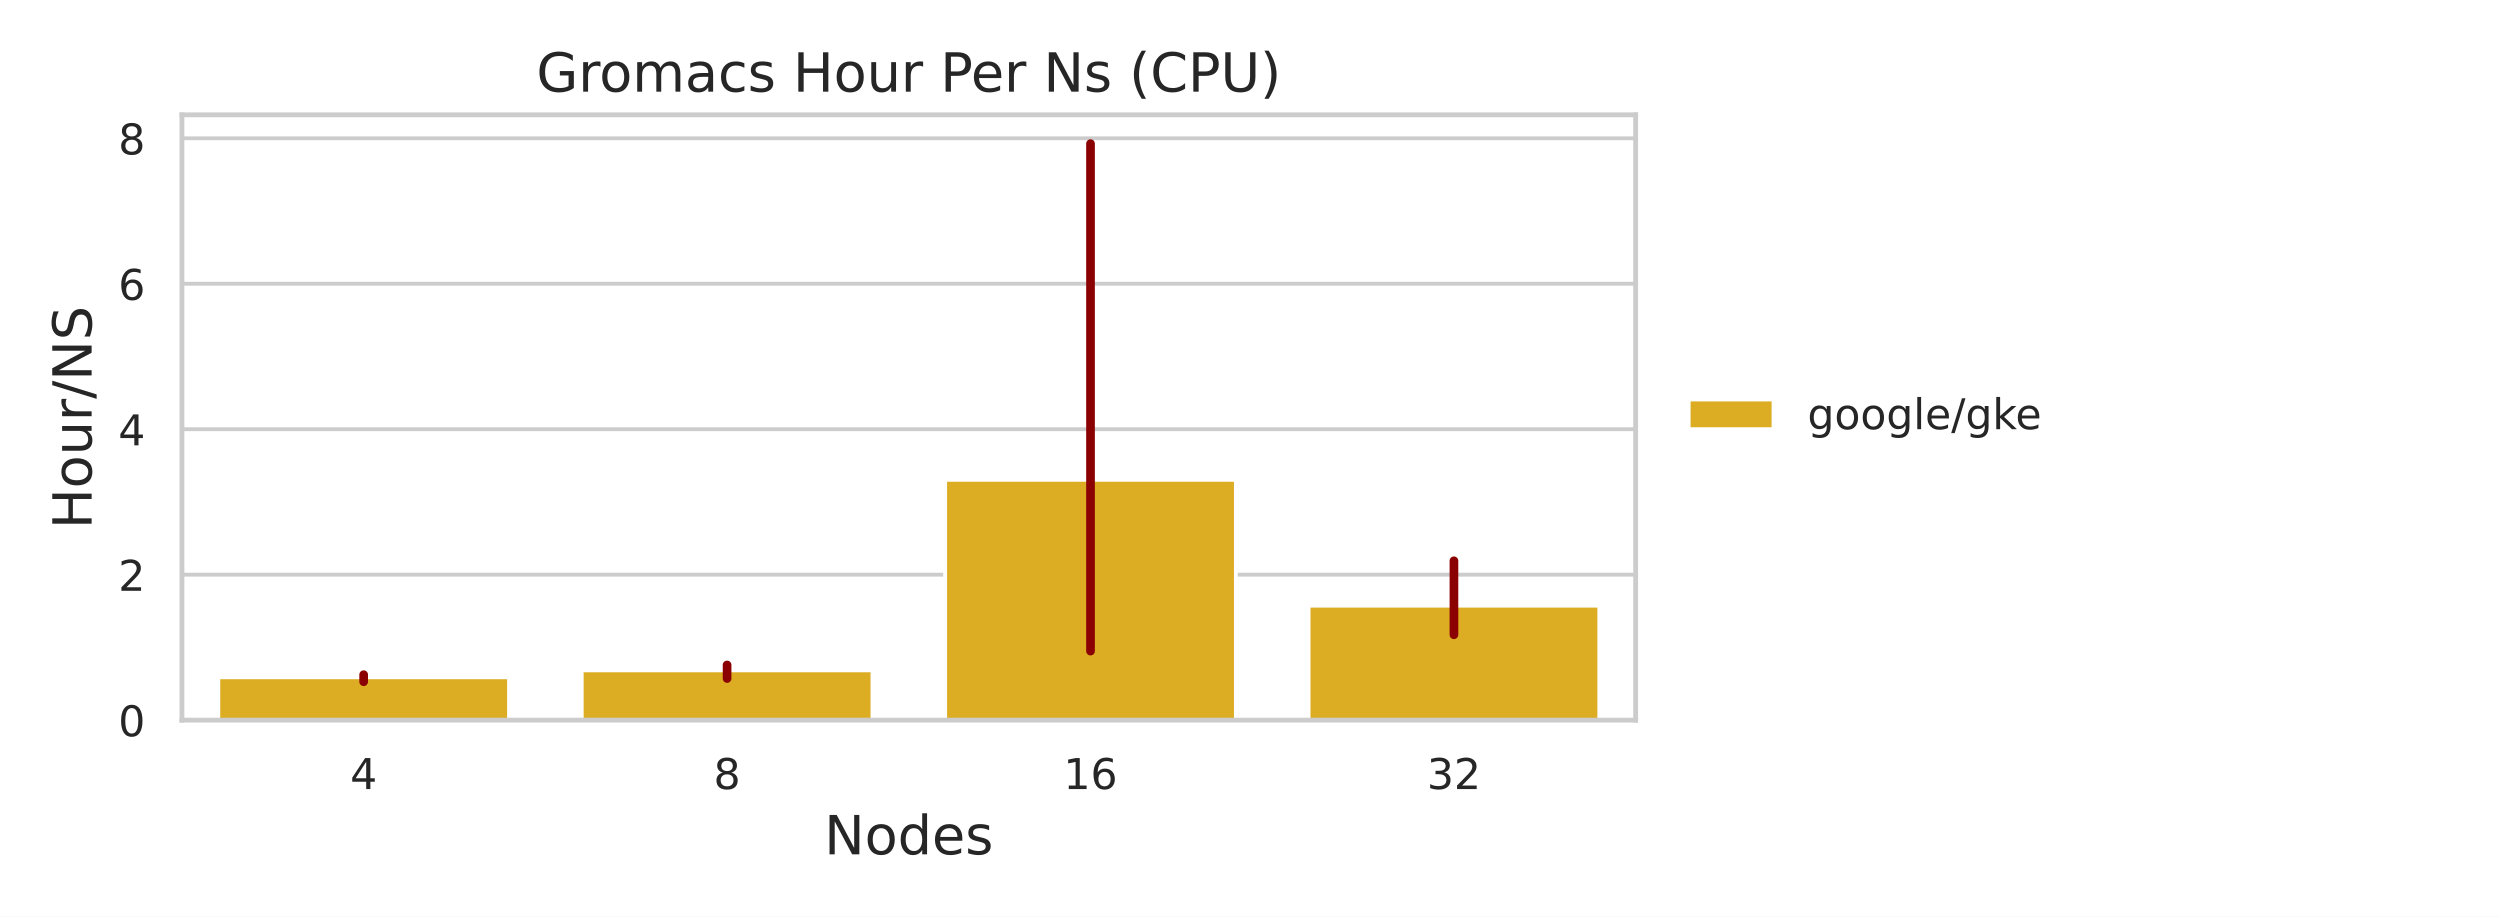
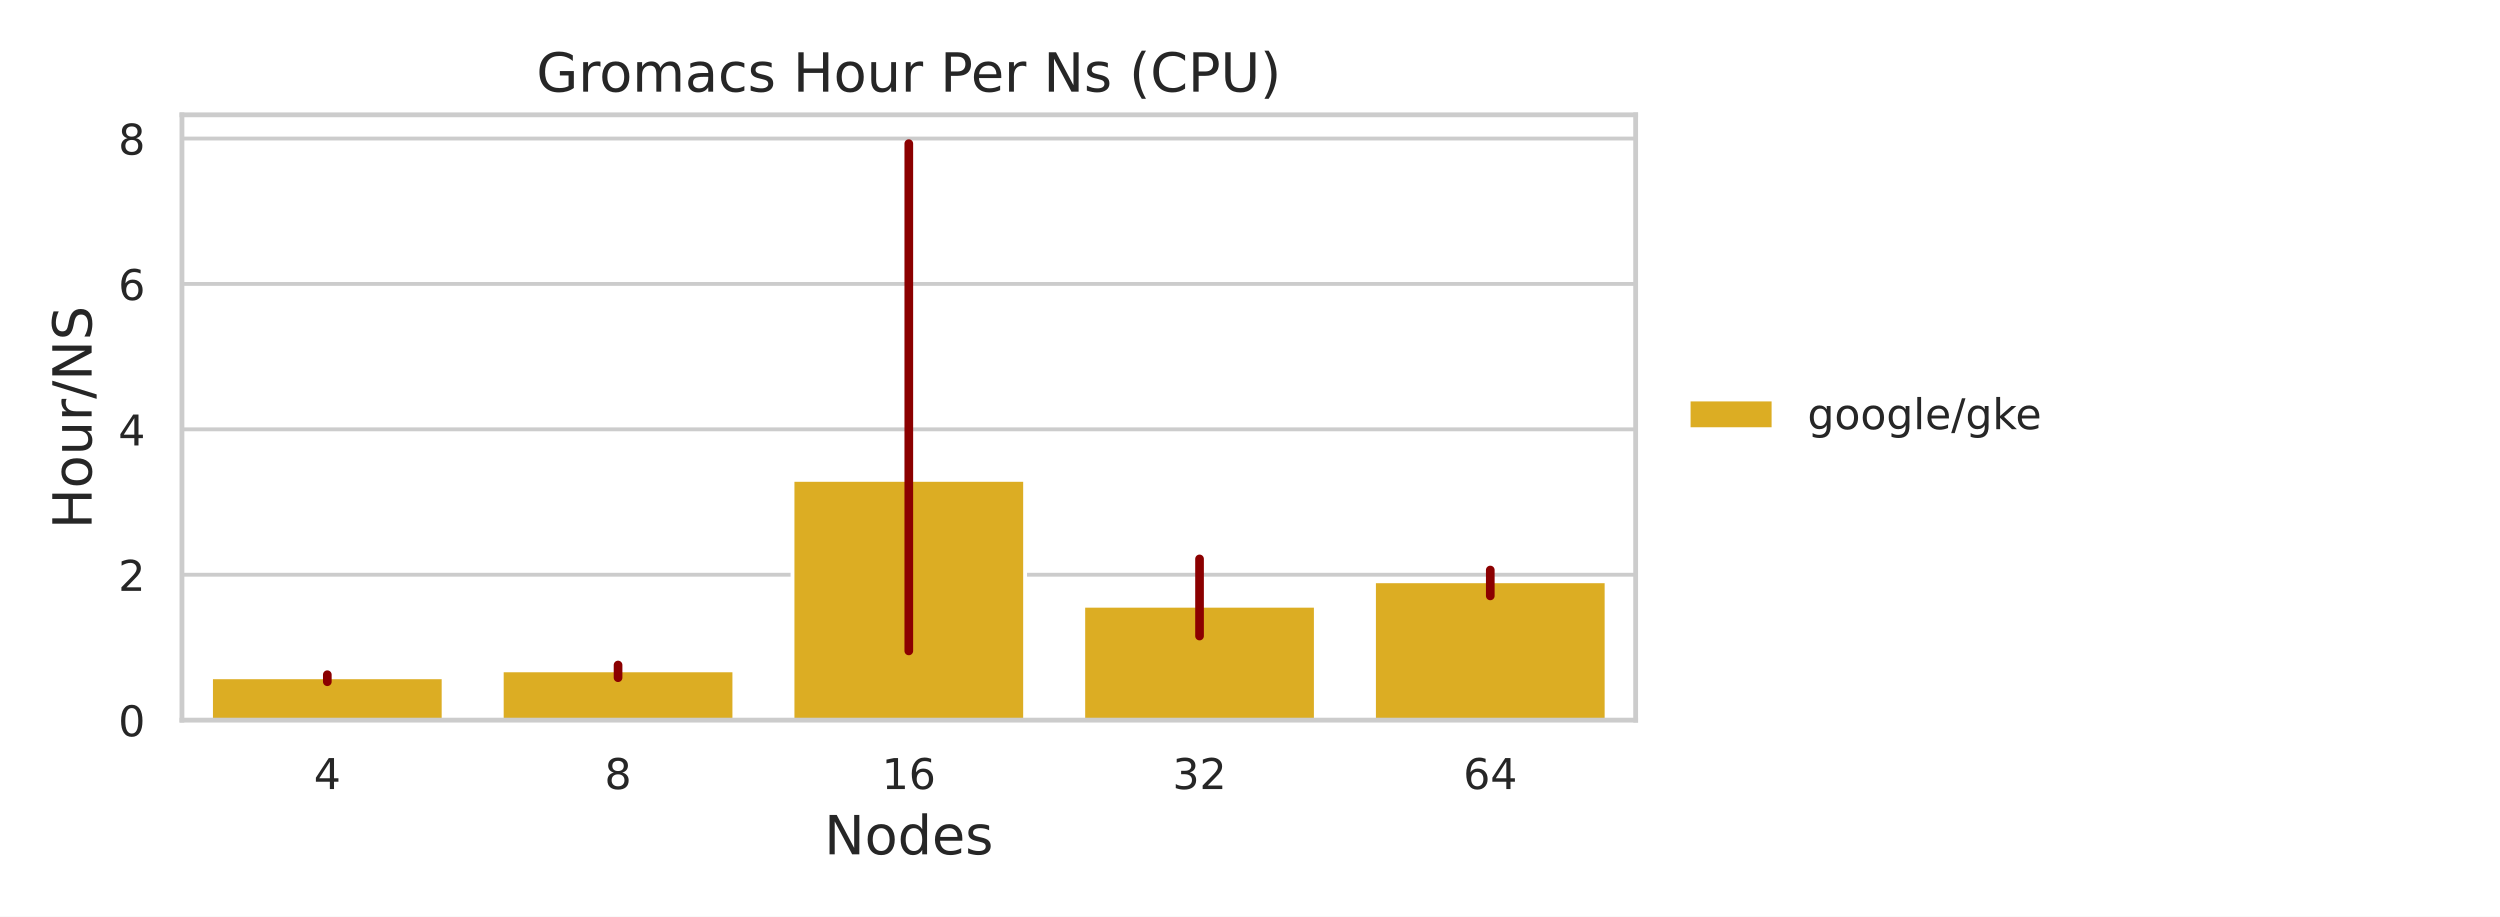
<svg xmlns="http://www.w3.org/2000/svg" xmlns:xlink="http://www.w3.org/1999/xlink" width="648pt" height="237.6pt" viewBox="0 0 648 237.6" version="1.1">
  <defs>
    <style type="text/css">*{stroke-linejoin: round; stroke-linecap: butt}</style>
  </defs>
  <g id="figure_1">
    <g id="patch_1">
      <path d="M 0 237.6  L 648 237.6  L 648 0  L 0 0  z " style="fill: #ffffff" />
    </g>
    <g id="axes_1">
      <g id="patch_2">
        <path d="M 47.16 186.66  L 423.961 186.66  L 423.961 29.76  L 47.16 29.76  z " style="fill: #ffffff" />
      </g>
      <g id="matplotlib.axis_1">
        <g id="xtick_1">
          <g id="text_1">
-             <g style="fill: #262626" transform="translate(90.76078 204.5183) scale(0.11 -0.11)">
+             <g style="fill: #262626" transform="translate(81.34075 204.5183) scale(0.11 -0.11)">
              <defs>
                <path id="DejaVuSans-34" d="M 2419 4116  L 825 1625  L 2419 1625  L 2419 4116  z M 2253 4666  L 3047 4666  L 3047 1625  L 3713 1625  L 3713 1100  L 3047 1100  L 3047 0  L 2419 0  L 2419 1100  L 313 1100  L 313 1709  L 2253 4666  z " transform="scale(0.015625)" />
              </defs>
              <use xlink:href="#DejaVuSans-34" />
            </g>
          </g>
        </g>
        <g id="xtick_2">
          <g id="text_2">
-             <g style="fill: #262626" transform="translate(184.9611 204.5183) scale(0.11 -0.11)">
+             <g style="fill: #262626" transform="translate(156.701 204.5183) scale(0.11 -0.11)">
              <defs>
                <path id="DejaVuSans-38" d="M 2034 2216  Q 1584 2216 1326 1975  Q 1069 1734 1069 1313  Q 1069 891 1326 650  Q 1584 409 2034 409  Q 2484 409 2743 651  Q 3003 894 3003 1313  Q 3003 1734 2745 1975  Q 2488 2216 2034 2216  z M 1403 2484  Q 997 2584 770 2862  Q 544 3141 544 3541  Q 544 4100 942 4425  Q 1341 4750 2034 4750  Q 2731 4750 3128 4425  Q 3525 4100 3525 3541  Q 3525 3141 3298 2862  Q 3072 2584 2669 2484  Q 3125 2378 3379 2068  Q 3634 1759 3634 1313  Q 3634 634 3220 271  Q 2806 -91 2034 -91  Q 1263 -91 848 271  Q 434 634 434 1313  Q 434 1759 690 2068  Q 947 2378 1403 2484  z M 1172 3481  Q 1172 3119 1398 2916  Q 1625 2713 2034 2713  Q 2441 2713 2670 2916  Q 2900 3119 2900 3481  Q 2900 3844 2670 4047  Q 2441 4250 2034 4250  Q 1625 4250 1398 4047  Q 1172 3844 1172 3481  z " transform="scale(0.015625)" />
              </defs>
              <use xlink:href="#DejaVuSans-38" />
            </g>
          </g>
        </g>
        <g id="xtick_3">
          <g id="text_3">
-             <g style="fill: #262626" transform="translate(275.662 204.5183) scale(0.11 -0.11)">
+             <g style="fill: #262626" transform="translate(228.5619 204.5183) scale(0.11 -0.11)">
              <defs>
                <path id="DejaVuSans-31" d="M 794 531  L 1825 531  L 1825 4091  L 703 3866  L 703 4441  L 1819 4666  L 2450 4666  L 2450 531  L 3481 531  L 3481 0  L 794 0  L 794 531  z " transform="scale(0.015625)" />
                <path id="DejaVuSans-36" d="M 2113 2584  Q 1688 2584 1439 2293  Q 1191 2003 1191 1497  Q 1191 994 1439 701  Q 1688 409 2113 409  Q 2538 409 2786 701  Q 3034 994 3034 1497  Q 3034 2003 2786 2293  Q 2538 2584 2113 2584  z M 3366 4563  L 3366 3988  Q 3128 4100 2886 4159  Q 2644 4219 2406 4219  Q 1781 4219 1451 3797  Q 1122 3375 1075 2522  Q 1259 2794 1537 2939  Q 1816 3084 2150 3084  Q 2853 3084 3261 2657  Q 3669 2231 3669 1497  Q 3669 778 3244 343  Q 2819 -91 2113 -91  Q 1303 -91 875 529  Q 447 1150 447 2328  Q 447 3434 972 4092  Q 1497 4750 2381 4750  Q 2619 4750 2861 4703  Q 3103 4656 3366 4563  z " transform="scale(0.015625)" />
              </defs>
              <use xlink:href="#DejaVuSans-31" />
              <use xlink:href="#DejaVuSans-36" x="63.623" />
            </g>
          </g>
        </g>
        <g id="xtick_4">
          <g id="text_4">
-             <g style="fill: #262626" transform="translate(369.8623 204.5183) scale(0.11 -0.11)">
+             <g style="fill: #262626" transform="translate(303.9221 204.5183) scale(0.11 -0.11)">
              <defs>
                <path id="DejaVuSans-33" d="M 2597 2516  Q 3050 2419 3304 2112  Q 3559 1806 3559 1356  Q 3559 666 3084 287  Q 2609 -91 1734 -91  Q 1441 -91 1130 -33  Q 819 25 488 141  L 488 750  Q 750 597 1062 519  Q 1375 441 1716 441  Q 2309 441 2620 675  Q 2931 909 2931 1356  Q 2931 1769 2642 2001  Q 2353 2234 1838 2234  L 1294 2234  L 1294 2753  L 1863 2753  Q 2328 2753 2575 2939  Q 2822 3125 2822 3475  Q 2822 3834 2567 4026  Q 2313 4219 1838 4219  Q 1578 4219 1281 4162  Q 984 4106 628 3988  L 628 4550  Q 988 4650 1302 4700  Q 1616 4750 1894 4750  Q 2613 4750 3031 4423  Q 3450 4097 3450 3541  Q 3450 3153 3228 2886  Q 3006 2619 2597 2516  z " transform="scale(0.015625)" />
                <path id="DejaVuSans-32" d="M 1228 531  L 3431 531  L 3431 0  L 469 0  L 469 531  Q 828 903 1448 1529  Q 2069 2156 2228 2338  Q 2531 2678 2651 2914  Q 2772 3150 2772 3378  Q 2772 3750 2511 3984  Q 2250 4219 1831 4219  Q 1534 4219 1204 4116  Q 875 4013 500 3803  L 500 4441  Q 881 4594 1212 4672  Q 1544 4750 1819 4750  Q 2544 4750 2975 4387  Q 3406 4025 3406 3419  Q 3406 3131 3298 2873  Q 3191 2616 2906 2266  Q 2828 2175 2409 1742  Q 1991 1309 1228 531  z " transform="scale(0.015625)" />
              </defs>
              <use xlink:href="#DejaVuSans-33" />
              <use xlink:href="#DejaVuSans-32" x="63.623" />
            </g>
          </g>
        </g>
-         <g id="text_5">
+         <g id="xtick_5">
+           <g id="text_5">
+             <g style="fill: #262626" transform="translate(379.2823 204.5183) scale(0.11 -0.11)">
+               <use xlink:href="#DejaVuSans-36" />
+               <use xlink:href="#DejaVuSans-34" x="63.623" />
+             </g>
+           </g>
+         </g>
+         <g id="text_6">
          <g style="fill: #262626" transform="translate(213.643 221.4437) scale(0.14 -0.14)">
            <defs>
              <path id="DejaVuSans-4e" d="M 628 4666  L 1478 4666  L 3547 763  L 3547 4666  L 4159 4666  L 4159 0  L 3309 0  L 1241 3903  L 1241 0  L 628 0  L 628 4666  z " transform="scale(0.015625)" />
              <path id="DejaVuSans-6f" d="M 1959 3097  Q 1497 3097 1228 2736  Q 959 2375 959 1747  Q 959 1119 1226 758  Q 1494 397 1959 397  Q 2419 397 2687 759  Q 2956 1122 2956 1747  Q 2956 2369 2687 2733  Q 2419 3097 1959 3097  z M 1959 3584  Q 2709 3584 3137 3096  Q 3566 2609 3566 1747  Q 3566 888 3137 398  Q 2709 -91 1959 -91  Q 1206 -91 779 398  Q 353 888 353 1747  Q 353 2609 779 3096  Q 1206 3584 1959 3584  z " transform="scale(0.015625)" />
              <path id="DejaVuSans-64" d="M 2906 2969  L 2906 4863  L 3481 4863  L 3481 0  L 2906 0  L 2906 525  Q 2725 213 2448 61  Q 2172 -91 1784 -91  Q 1150 -91 751 415  Q 353 922 353 1747  Q 353 2572 751 3078  Q 1150 3584 1784 3584  Q 2172 3584 2448 3432  Q 2725 3281 2906 2969  z M 947 1747  Q 947 1113 1208 752  Q 1469 391 1925 391  Q 2381 391 2643 752  Q 2906 1113 2906 1747  Q 2906 2381 2643 2742  Q 2381 3103 1925 3103  Q 1469 3103 1208 2742  Q 947 2381 947 1747  z " transform="scale(0.015625)" />
              <path id="DejaVuSans-65" d="M 3597 1894  L 3597 1613  L 953 1613  Q 991 1019 1311 708  Q 1631 397 2203 397  Q 2534 397 2845 478  Q 3156 559 3463 722  L 3463 178  Q 3153 47 2828 -22  Q 2503 -91 2169 -91  Q 1331 -91 842 396  Q 353 884 353 1716  Q 353 2575 817 3079  Q 1281 3584 2069 3584  Q 2775 3584 3186 3129  Q 3597 2675 3597 1894  z M 3022 2063  Q 3016 2534 2758 2815  Q 2500 3097 2075 3097  Q 1594 3097 1305 2825  Q 1016 2553 972 2059  L 3022 2063  z " transform="scale(0.015625)" />
              <path id="DejaVuSans-73" d="M 2834 3397  L 2834 2853  Q 2591 2978 2328 3040  Q 2066 3103 1784 3103  Q 1356 3103 1142 2972  Q 928 2841 928 2578  Q 928 2378 1081 2264  Q 1234 2150 1697 2047  L 1894 2003  Q 2506 1872 2764 1633  Q 3022 1394 3022 966  Q 3022 478 2636 193  Q 2250 -91 1575 -91  Q 1294 -91 989 -36  Q 684 19 347 128  L 347 722  Q 666 556 975 473  Q 1284 391 1588 391  Q 1994 391 2212 530  Q 2431 669 2431 922  Q 2431 1156 2273 1281  Q 2116 1406 1581 1522  L 1381 1569  Q 847 1681 609 1914  Q 372 2147 372 2553  Q 372 3047 722 3315  Q 1072 3584 1716 3584  Q 2034 3584 2315 3537  Q 2597 3491 2834 3397  z " transform="scale(0.015625)" />
            </defs>
            <use xlink:href="#DejaVuSans-4e" />
            <use xlink:href="#DejaVuSans-6f" x="74.805" />
            <use xlink:href="#DejaVuSans-64" x="135.986" />
            <use xlink:href="#DejaVuSans-65" x="199.463" />
            <use xlink:href="#DejaVuSans-73" x="260.986" />
          </g>
        </g>
      </g>
      <g id="matplotlib.axis_2">
        <g id="ytick_1">
          <g id="line2d_1">
-             <path d="M 47.16 186.66  L 423.961 186.66  " clip-path="url(#pc49c9000f9)" style="fill: none; stroke: #cccccc; stroke-linecap: round" />
-           </g>
-           <g id="text_6">
+             <path d="M 47.16 186.66  L 423.961 186.66  " clip-path="url(#p94c3313baf)" style="fill: none; stroke: #cccccc; stroke-linecap: round" />
+           </g>
+           <g id="text_7">
            <g style="fill: #262626" transform="translate(30.66125 190.8391) scale(0.11 -0.11)">
              <defs>
                <path id="DejaVuSans-30" d="M 2034 4250  Q 1547 4250 1301 3770  Q 1056 3291 1056 2328  Q 1056 1369 1301 889  Q 1547 409 2034 409  Q 2525 409 2770 889  Q 3016 1369 3016 2328  Q 3016 3291 2770 3770  Q 2525 4250 2034 4250  z M 2034 4750  Q 2819 4750 3233 4129  Q 3647 3509 3647 2328  Q 3647 1150 3233 529  Q 2819 -91 2034 -91  Q 1250 -91 836 529  Q 422 1150 422 2328  Q 422 3509 836 4129  Q 1250 4750 2034 4750  z " transform="scale(0.015625)" />
              </defs>
              <use xlink:href="#DejaVuSans-30" />
            </g>
          </g>
        </g>
        <g id="ytick_2">
          <g id="line2d_2">
-             <path d="M 47.16 148.957  L 423.961 148.957  " clip-path="url(#pc49c9000f9)" style="fill: none; stroke: #cccccc; stroke-linecap: round" />
-           </g>
-           <g id="text_7">
-             <g style="fill: #262626" transform="translate(30.66125 153.1361) scale(0.11 -0.11)">
+             <path d="M 47.16 148.97  L 423.961 148.97  " clip-path="url(#p94c3313baf)" style="fill: none; stroke: #cccccc; stroke-linecap: round" />
+           </g>
+           <g id="text_8">
+             <g style="fill: #262626" transform="translate(30.66125 153.1494) scale(0.11 -0.11)">
              <use xlink:href="#DejaVuSans-32" />
            </g>
          </g>
        </g>
        <g id="ytick_3">
          <g id="line2d_3">
-             <path d="M 47.16 111.254  L 423.961 111.254  " clip-path="url(#pc49c9000f9)" style="fill: none; stroke: #cccccc; stroke-linecap: round" />
-           </g>
-           <g id="text_8">
-             <g style="fill: #262626" transform="translate(30.66125 115.433) scale(0.11 -0.11)">
+             <path d="M 47.16 111.28  L 423.961 111.28  " clip-path="url(#p94c3313baf)" style="fill: none; stroke: #cccccc; stroke-linecap: round" />
+           </g>
+           <g id="text_9">
+             <g style="fill: #262626" transform="translate(30.66125 115.4596) scale(0.11 -0.11)">
              <use xlink:href="#DejaVuSans-34" />
            </g>
          </g>
        </g>
        <g id="ytick_4">
          <g id="line2d_4">
-             <path d="M 47.16 73.551  L 423.961 73.551  " clip-path="url(#pc49c9000f9)" style="fill: none; stroke: #cccccc; stroke-linecap: round" />
-           </g>
-           <g id="text_9">
-             <g style="fill: #262626" transform="translate(30.66125 77.72993) scale(0.11 -0.11)">
+             <path d="M 47.16 73.591  L 423.961 73.591  " clip-path="url(#p94c3313baf)" style="fill: none; stroke: #cccccc; stroke-linecap: round" />
+           </g>
+           <g id="text_10">
+             <g style="fill: #262626" transform="translate(30.66125 77.76988) scale(0.11 -0.11)">
              <use xlink:href="#DejaVuSans-36" />
            </g>
          </g>
        </g>
        <g id="ytick_5">
          <g id="line2d_5">
-             <path d="M 47.16 35.848  L 423.961 35.848  " clip-path="url(#pc49c9000f9)" style="fill: none; stroke: #cccccc; stroke-linecap: round" />
-           </g>
-           <g id="text_10">
-             <g style="fill: #262626" transform="translate(30.66125 40.02687) scale(0.11 -0.11)">
+             <path d="M 47.16 35.901  L 423.961 35.901  " clip-path="url(#p94c3313baf)" style="fill: none; stroke: #cccccc; stroke-linecap: round" />
+           </g>
+           <g id="text_11">
+             <g style="fill: #262626" transform="translate(30.66125 40.08012) scale(0.11 -0.11)">
              <use xlink:href="#DejaVuSans-38" />
            </g>
          </g>
        </g>
-         <g id="text_11">
+         <g id="text_12">
          <g style="fill: #262626" transform="translate(23.74969 137.1102) rotate(-90) scale(0.14 -0.14)">
            <defs>
              <path id="DejaVuSans-48" d="M 628 4666  L 1259 4666  L 1259 2753  L 3553 2753  L 3553 4666  L 4184 4666  L 4184 0  L 3553 0  L 3553 2222  L 1259 2222  L 1259 0  L 628 0  L 628 4666  z " transform="scale(0.015625)" />
              <path id="DejaVuSans-75" d="M 544 1381  L 544 3500  L 1119 3500  L 1119 1403  Q 1119 906 1312 657  Q 1506 409 1894 409  Q 2359 409 2629 706  Q 2900 1003 2900 1516  L 2900 3500  L 3475 3500  L 3475 0  L 2900 0  L 2900 538  Q 2691 219 2414 64  Q 2138 -91 1772 -91  Q 1169 -91 856 284  Q 544 659 544 1381  z M 1991 3584  L 1991 3584  z " transform="scale(0.015625)" />
              <path id="DejaVuSans-72" d="M 2631 2963  Q 2534 3019 2420 3045  Q 2306 3072 2169 3072  Q 1681 3072 1420 2755  Q 1159 2438 1159 1844  L 1159 0  L 581 0  L 581 3500  L 1159 3500  L 1159 2956  Q 1341 3275 1631 3429  Q 1922 3584 2338 3584  Q 2397 3584 2469 3576  Q 2541 3569 2628 3553  L 2631 2963  z " transform="scale(0.015625)" />
              <path id="DejaVuSans-2f" d="M 1625 4666  L 2156 4666  L 531 -594  L 0 -594  L 1625 4666  z " transform="scale(0.015625)" />
              <path id="DejaVuSans-53" d="M 3425 4513  L 3425 3897  Q 3066 4069 2747 4153  Q 2428 4238 2131 4238  Q 1616 4238 1336 4038  Q 1056 3838 1056 3469  Q 1056 3159 1242 3001  Q 1428 2844 1947 2747  L 2328 2669  Q 3034 2534 3370 2195  Q 3706 1856 3706 1288  Q 3706 609 3251 259  Q 2797 -91 1919 -91  Q 1588 -91 1214 -16  Q 841 59 441 206  L 441 856  Q 825 641 1194 531  Q 1563 422 1919 422  Q 2459 422 2753 634  Q 3047 847 3047 1241  Q 3047 1584 2836 1778  Q 2625 1972 2144 2069  L 1759 2144  Q 1053 2284 737 2584  Q 422 2884 422 3419  Q 422 4038 858 4394  Q 1294 4750 2059 4750  Q 2388 4750 2728 4690  Q 3069 4631 3425 4513  z " transform="scale(0.015625)" />
            </defs>
            <use xlink:href="#DejaVuSans-48" />
            <use xlink:href="#DejaVuSans-6f" x="75.195" />
            <use xlink:href="#DejaVuSans-75" x="136.377" />
            <use xlink:href="#DejaVuSans-72" x="199.756" />
            <use xlink:href="#DejaVuSans-2f" x="240.869" />
            <use xlink:href="#DejaVuSans-4e" x="274.561" />
            <use xlink:href="#DejaVuSans-53" x="349.365" />
          </g>
        </g>
      </g>
      <g id="patch_3">
-         <path d="M 56.58 186.66  L 131.94 186.66  L 131.94 175.545  L 56.58 175.545  z " clip-path="url(#pc49c9000f9)" style="fill: #dcad23; stroke: #ffffff; stroke-linejoin: miter" />
+         <path d="M 54.696 186.66  L 114.984 186.66  L 114.984 175.549  L 54.696 175.549  z " clip-path="url(#p94c3313baf)" style="fill: #dcad23; stroke: #ffffff; stroke-linejoin: miter" />
      </g>
      <g id="patch_4">
-         <path d="M 150.78 186.66  L 226.141 186.66  L 226.141 173.75  L 150.78 173.75  z " clip-path="url(#pc49c9000f9)" style="fill: #dcad23; stroke: #ffffff; stroke-linejoin: miter" />
+         <path d="M 130.056 186.66  L 190.344 186.66  L 190.344 173.755  L 130.056 173.755  z " clip-path="url(#p94c3313baf)" style="fill: #dcad23; stroke: #ffffff; stroke-linejoin: miter" />
      </g>
      <g id="patch_5">
-         <path d="M 244.981 186.66  L 320.341 186.66  L 320.341 124.363  L 244.981 124.363  z " clip-path="url(#pc49c9000f9)" style="fill: #dcad23; stroke: #ffffff; stroke-linejoin: miter" />
+         <path d="M 205.417 186.66  L 265.705 186.66  L 265.705 124.385  L 205.417 124.385  z " clip-path="url(#p94c3313baf)" style="fill: #dcad23; stroke: #ffffff; stroke-linejoin: miter" />
      </g>
      <g id="patch_6">
-         <path d="M 339.181 186.66  L 414.541 186.66  L 414.541 156.995  L 339.181 156.995  z " clip-path="url(#pc49c9000f9)" style="fill: #dcad23; stroke: #ffffff; stroke-linejoin: miter" />
+         <path d="M 280.777 186.66  L 341.065 186.66  L 341.065 157.006  L 280.777 157.006  z " clip-path="url(#p94c3313baf)" style="fill: #dcad23; stroke: #ffffff; stroke-linejoin: miter" />
      </g>
      <g id="patch_7">
-         <path d="M 94.26 186.66  L 94.26 186.66  L 94.26 186.66  L 94.26 186.66  z " clip-path="url(#pc49c9000f9)" style="fill: #dcad23; stroke: #ffffff; stroke-linejoin: miter" />
+         <path d="M 356.137 186.66  L 416.425 186.66  L 416.425 150.67  L 356.137 150.67  z " clip-path="url(#p94c3313baf)" style="fill: #dcad23; stroke: #ffffff; stroke-linejoin: miter" />
+       </g>
+       <g id="patch_8">
+         <path d="M 84.84 186.66  L 84.84 186.66  L 84.84 186.66  L 84.84 186.66  z " clip-path="url(#p94c3313baf)" style="fill: #dcad23; stroke: #ffffff; stroke-linejoin: miter" />
      </g>
      <g id="line2d_6">
-         <path d="M 94.26 176.703  L 94.26 174.882  " clip-path="url(#pc49c9000f9)" style="fill: none; stroke: #8b0000; stroke-width: 2.25; stroke-linecap: round" />
+         <path d="M 84.84 176.706  L 84.84 174.882  " clip-path="url(#p94c3313baf)" style="fill: none; stroke: #8b0000; stroke-width: 2.25; stroke-linecap: round" />
      </g>
      <g id="line2d_7">
-         <path d="M 188.46 175.866  L 188.46 172.359  " clip-path="url(#pc49c9000f9)" style="fill: none; stroke: #8b0000; stroke-width: 2.25; stroke-linecap: round" />
+         <path d="M 160.2 175.66  L 160.2 172.372  " clip-path="url(#p94c3313baf)" style="fill: none; stroke: #8b0000; stroke-width: 2.25; stroke-linecap: round" />
      </g>
      <g id="line2d_8">
-         <path d="M 282.661 168.762  L 282.661 37.231  " clip-path="url(#pc49c9000f9)" style="fill: none; stroke: #8b0000; stroke-width: 2.25; stroke-linecap: round" />
+         <path d="M 235.561 168.716  L 235.561 37.231  " clip-path="url(#p94c3313baf)" style="fill: none; stroke: #8b0000; stroke-width: 2.25; stroke-linecap: round" />
      </g>
      <g id="line2d_9">
-         <path d="M 376.861 164.528  L 376.861 145.36  " clip-path="url(#pc49c9000f9)" style="fill: none; stroke: #8b0000; stroke-width: 2.25; stroke-linecap: round" />
-       </g>
-       <g id="patch_8">
+         <path d="M 310.921 164.86  L 310.921 144.87  " clip-path="url(#p94c3313baf)" style="fill: none; stroke: #8b0000; stroke-width: 2.25; stroke-linecap: round" />
+       </g>
+       <g id="line2d_10">
+         <path d="M 386.281 154.454  L 386.281 147.749  " clip-path="url(#p94c3313baf)" style="fill: none; stroke: #8b0000; stroke-width: 2.25; stroke-linecap: round" />
+       </g>
+       <g id="patch_9">
        <path d="M 47.16 186.66  L 47.16 29.76  " style="fill: none; stroke: #cccccc; stroke-width: 1.25; stroke-linejoin: miter; stroke-linecap: square" />
      </g>
-       <g id="patch_9">
+       <g id="patch_10">
        <path d="M 423.961 186.66  L 423.961 29.76  " style="fill: none; stroke: #cccccc; stroke-width: 1.25; stroke-linejoin: miter; stroke-linecap: square" />
      </g>
-       <g id="patch_10">
+       <g id="patch_11">
        <path d="M 47.16 186.66  L 423.961 186.66  " style="fill: none; stroke: #cccccc; stroke-width: 1.25; stroke-linejoin: miter; stroke-linecap: square" />
      </g>
-       <g id="patch_11">
+       <g id="patch_12">
        <path d="M 47.16 29.76  L 423.961 29.76  " style="fill: none; stroke: #cccccc; stroke-width: 1.25; stroke-linejoin: miter; stroke-linecap: square" />
      </g>
-       <g id="text_12">
+       <g id="text_13">
        <g style="fill: #262626" transform="translate(139.0404 23.76) scale(0.14 -0.14)">
          <defs>
            <path id="DejaVuSans-47" d="M 3809 666  L 3809 1919  L 2778 1919  L 2778 2438  L 4434 2438  L 4434 434  Q 4069 175 3628 42  Q 3188 -91 2688 -91  Q 1594 -91 976 548  Q 359 1188 359 2328  Q 359 3472 976 4111  Q 1594 4750 2688 4750  Q 3144 4750 3555 4637  Q 3966 4525 4313 4306  L 4313 3634  Q 3963 3931 3569 4081  Q 3175 4231 2741 4231  Q 1884 4231 1454 3753  Q 1025 3275 1025 2328  Q 1025 1384 1454 906  Q 1884 428 2741 428  Q 3075 428 3337 486  Q 3600 544 3809 666  z " transform="scale(0.015625)" />
            <path id="DejaVuSans-6d" d="M 3328 2828  Q 3544 3216 3844 3400  Q 4144 3584 4550 3584  Q 5097 3584 5394 3201  Q 5691 2819 5691 2113  L 5691 0  L 5113 0  L 5113 2094  Q 5113 2597 4934 2840  Q 4756 3084 4391 3084  Q 3944 3084 3684 2787  Q 3425 2491 3425 1978  L 3425 0  L 2847 0  L 2847 2094  Q 2847 2600 2669 2842  Q 2491 3084 2119 3084  Q 1678 3084 1418 2786  Q 1159 2488 1159 1978  L 1159 0  L 581 0  L 581 3500  L 1159 3500  L 1159 2956  Q 1356 3278 1631 3431  Q 1906 3584 2284 3584  Q 2666 3584 2933 3390  Q 3200 3197 3328 2828  z " transform="scale(0.015625)" />
            <path id="DejaVuSans-61" d="M 2194 1759  Q 1497 1759 1228 1600  Q 959 1441 959 1056  Q 959 750 1161 570  Q 1363 391 1709 391  Q 2188 391 2477 730  Q 2766 1069 2766 1631  L 2766 1759  L 2194 1759  z M 3341 1997  L 3341 0  L 2766 0  L 2766 531  Q 2569 213 2275 61  Q 1981 -91 1556 -91  Q 1019 -91 701 211  Q 384 513 384 1019  Q 384 1609 779 1909  Q 1175 2209 1959 2209  L 2766 2209  L 2766 2266  Q 2766 2663 2505 2880  Q 2244 3097 1772 3097  Q 1472 3097 1187 3025  Q 903 2953 641 2809  L 641 3341  Q 956 3463 1253 3523  Q 1550 3584 1831 3584  Q 2591 3584 2966 3190  Q 3341 2797 3341 1997  z " transform="scale(0.015625)" />
            <path id="DejaVuSans-63" d="M 3122 3366  L 3122 2828  Q 2878 2963 2633 3030  Q 2388 3097 2138 3097  Q 1578 3097 1268 2742  Q 959 2388 959 1747  Q 959 1106 1268 751  Q 1578 397 2138 397  Q 2388 397 2633 464  Q 2878 531 3122 666  L 3122 134  Q 2881 22 2623 -34  Q 2366 -91 2075 -91  Q 1284 -91 818 406  Q 353 903 353 1747  Q 353 2603 823 3093  Q 1294 3584 2113 3584  Q 2378 3584 2631 3529  Q 2884 3475 3122 3366  z " transform="scale(0.015625)" />
            <path id="DejaVuSans-20" transform="scale(0.015625)" />
            <path id="DejaVuSans-50" d="M 1259 4147  L 1259 2394  L 2053 2394  Q 2494 2394 2734 2622  Q 2975 2850 2975 3272  Q 2975 3691 2734 3919  Q 2494 4147 2053 4147  L 1259 4147  z M 628 4666  L 2053 4666  Q 2838 4666 3239 4311  Q 3641 3956 3641 3272  Q 3641 2581 3239 2228  Q 2838 1875 2053 1875  L 1259 1875  L 1259 0  L 628 0  L 628 4666  z " transform="scale(0.015625)" />
            <path id="DejaVuSans-28" d="M 1984 4856  Q 1566 4138 1362 3434  Q 1159 2731 1159 2009  Q 1159 1288 1364 580  Q 1569 -128 1984 -844  L 1484 -844  Q 1016 -109 783 600  Q 550 1309 550 2009  Q 550 2706 781 3412  Q 1013 4119 1484 4856  L 1984 4856  z " transform="scale(0.015625)" />
            <path id="DejaVuSans-43" d="M 4122 4306  L 4122 3641  Q 3803 3938 3442 4084  Q 3081 4231 2675 4231  Q 1875 4231 1450 3742  Q 1025 3253 1025 2328  Q 1025 1406 1450 917  Q 1875 428 2675 428  Q 3081 428 3442 575  Q 3803 722 4122 1019  L 4122 359  Q 3791 134 3420 21  Q 3050 -91 2638 -91  Q 1578 -91 968 557  Q 359 1206 359 2328  Q 359 3453 968 4101  Q 1578 4750 2638 4750  Q 3056 4750 3426 4639  Q 3797 4528 4122 4306  z " transform="scale(0.015625)" />
            <path id="DejaVuSans-55" d="M 556 4666  L 1191 4666  L 1191 1831  Q 1191 1081 1462 751  Q 1734 422 2344 422  Q 2950 422 3222 751  Q 3494 1081 3494 1831  L 3494 4666  L 4128 4666  L 4128 1753  Q 4128 841 3676 375  Q 3225 -91 2344 -91  Q 1459 -91 1007 375  Q 556 841 556 1753  L 556 4666  z " transform="scale(0.015625)" />
            <path id="DejaVuSans-29" d="M 513 4856  L 1013 4856  Q 1481 4119 1714 3412  Q 1947 2706 1947 2009  Q 1947 1309 1714 600  Q 1481 -109 1013 -844  L 513 -844  Q 928 -128 1133 580  Q 1338 1288 1338 2009  Q 1338 2731 1133 3434  Q 928 4138 513 4856  z " transform="scale(0.015625)" />
          </defs>
          <use xlink:href="#DejaVuSans-47" />
          <use xlink:href="#DejaVuSans-72" x="77.49" />
          <use xlink:href="#DejaVuSans-6f" x="116.354" />
          <use xlink:href="#DejaVuSans-6d" x="177.535" />
          <use xlink:href="#DejaVuSans-61" x="274.947" />
          <use xlink:href="#DejaVuSans-63" x="336.227" />
          <use xlink:href="#DejaVuSans-73" x="391.207" />
          <use xlink:href="#DejaVuSans-20" x="443.307" />
          <use xlink:href="#DejaVuSans-48" x="475.094" />
          <use xlink:href="#DejaVuSans-6f" x="550.289" />
          <use xlink:href="#DejaVuSans-75" x="611.471" />
          <use xlink:href="#DejaVuSans-72" x="674.85" />
          <use xlink:href="#DejaVuSans-20" x="715.963" />
          <use xlink:href="#DejaVuSans-50" x="747.75" />
          <use xlink:href="#DejaVuSans-65" x="804.428" />
          <use xlink:href="#DejaVuSans-72" x="865.951" />
          <use xlink:href="#DejaVuSans-20" x="907.064" />
          <use xlink:href="#DejaVuSans-4e" x="938.852" />
          <use xlink:href="#DejaVuSans-73" x="1013.656" />
          <use xlink:href="#DejaVuSans-20" x="1065.756" />
          <use xlink:href="#DejaVuSans-28" x="1097.543" />
          <use xlink:href="#DejaVuSans-43" x="1136.557" />
          <use xlink:href="#DejaVuSans-50" x="1206.381" />
          <use xlink:href="#DejaVuSans-55" x="1266.684" />
          <use xlink:href="#DejaVuSans-29" x="1339.877" />
        </g>
      </g>
    </g>
    <g id="axes_2">
      <g id="legend_1">
-         <g id="patch_12">
+         <g id="patch_13">
          <path d="M 437.699 111.245  L 459.699 111.245  L 459.699 103.545  L 437.699 103.545  z " style="fill: #dcad23; stroke: #ffffff; stroke-linejoin: miter" />
        </g>
-         <g id="text_13">
+         <g id="text_14">
          <g style="fill: #262626" transform="translate(468.4993 111.2453) scale(0.11 -0.11)">
            <defs>
              <path id="DejaVuSans-67" d="M 2906 1791  Q 2906 2416 2648 2759  Q 2391 3103 1925 3103  Q 1463 3103 1205 2759  Q 947 2416 947 1791  Q 947 1169 1205 825  Q 1463 481 1925 481  Q 2391 481 2648 825  Q 2906 1169 2906 1791  z M 3481 434  Q 3481 -459 3084 -895  Q 2688 -1331 1869 -1331  Q 1566 -1331 1297 -1286  Q 1028 -1241 775 -1147  L 775 -588  Q 1028 -725 1275 -790  Q 1522 -856 1778 -856  Q 2344 -856 2625 -561  Q 2906 -266 2906 331  L 2906 616  Q 2728 306 2450 153  Q 2172 0 1784 0  Q 1141 0 747 490  Q 353 981 353 1791  Q 353 2603 747 3093  Q 1141 3584 1784 3584  Q 2172 3584 2450 3431  Q 2728 3278 2906 2969  L 2906 3500  L 3481 3500  L 3481 434  z " transform="scale(0.015625)" />
              <path id="DejaVuSans-6c" d="M 603 4863  L 1178 4863  L 1178 0  L 603 0  L 603 4863  z " transform="scale(0.015625)" />
              <path id="DejaVuSans-6b" d="M 581 4863  L 1159 4863  L 1159 1991  L 2875 3500  L 3609 3500  L 1753 1863  L 3688 0  L 2938 0  L 1159 1709  L 1159 0  L 581 0  L 581 4863  z " transform="scale(0.015625)" />
            </defs>
            <use xlink:href="#DejaVuSans-67" />
            <use xlink:href="#DejaVuSans-6f" x="63.477" />
            <use xlink:href="#DejaVuSans-6f" x="124.658" />
            <use xlink:href="#DejaVuSans-67" x="185.84" />
            <use xlink:href="#DejaVuSans-6c" x="249.316" />
            <use xlink:href="#DejaVuSans-65" x="277.1" />
            <use xlink:href="#DejaVuSans-2f" x="338.623" />
            <use xlink:href="#DejaVuSans-67" x="372.314" />
            <use xlink:href="#DejaVuSans-6b" x="435.791" />
            <use xlink:href="#DejaVuSans-65" x="490.076" />
          </g>
        </g>
      </g>
    </g>
  </g>
  <defs>
-     <clipPath id="pc49c9000f9">
+     <clipPath id="p94c3313baf">
      <rect x="47.16" y="29.76" width="376.801" height="156.9" />
    </clipPath>
  </defs>
</svg>
